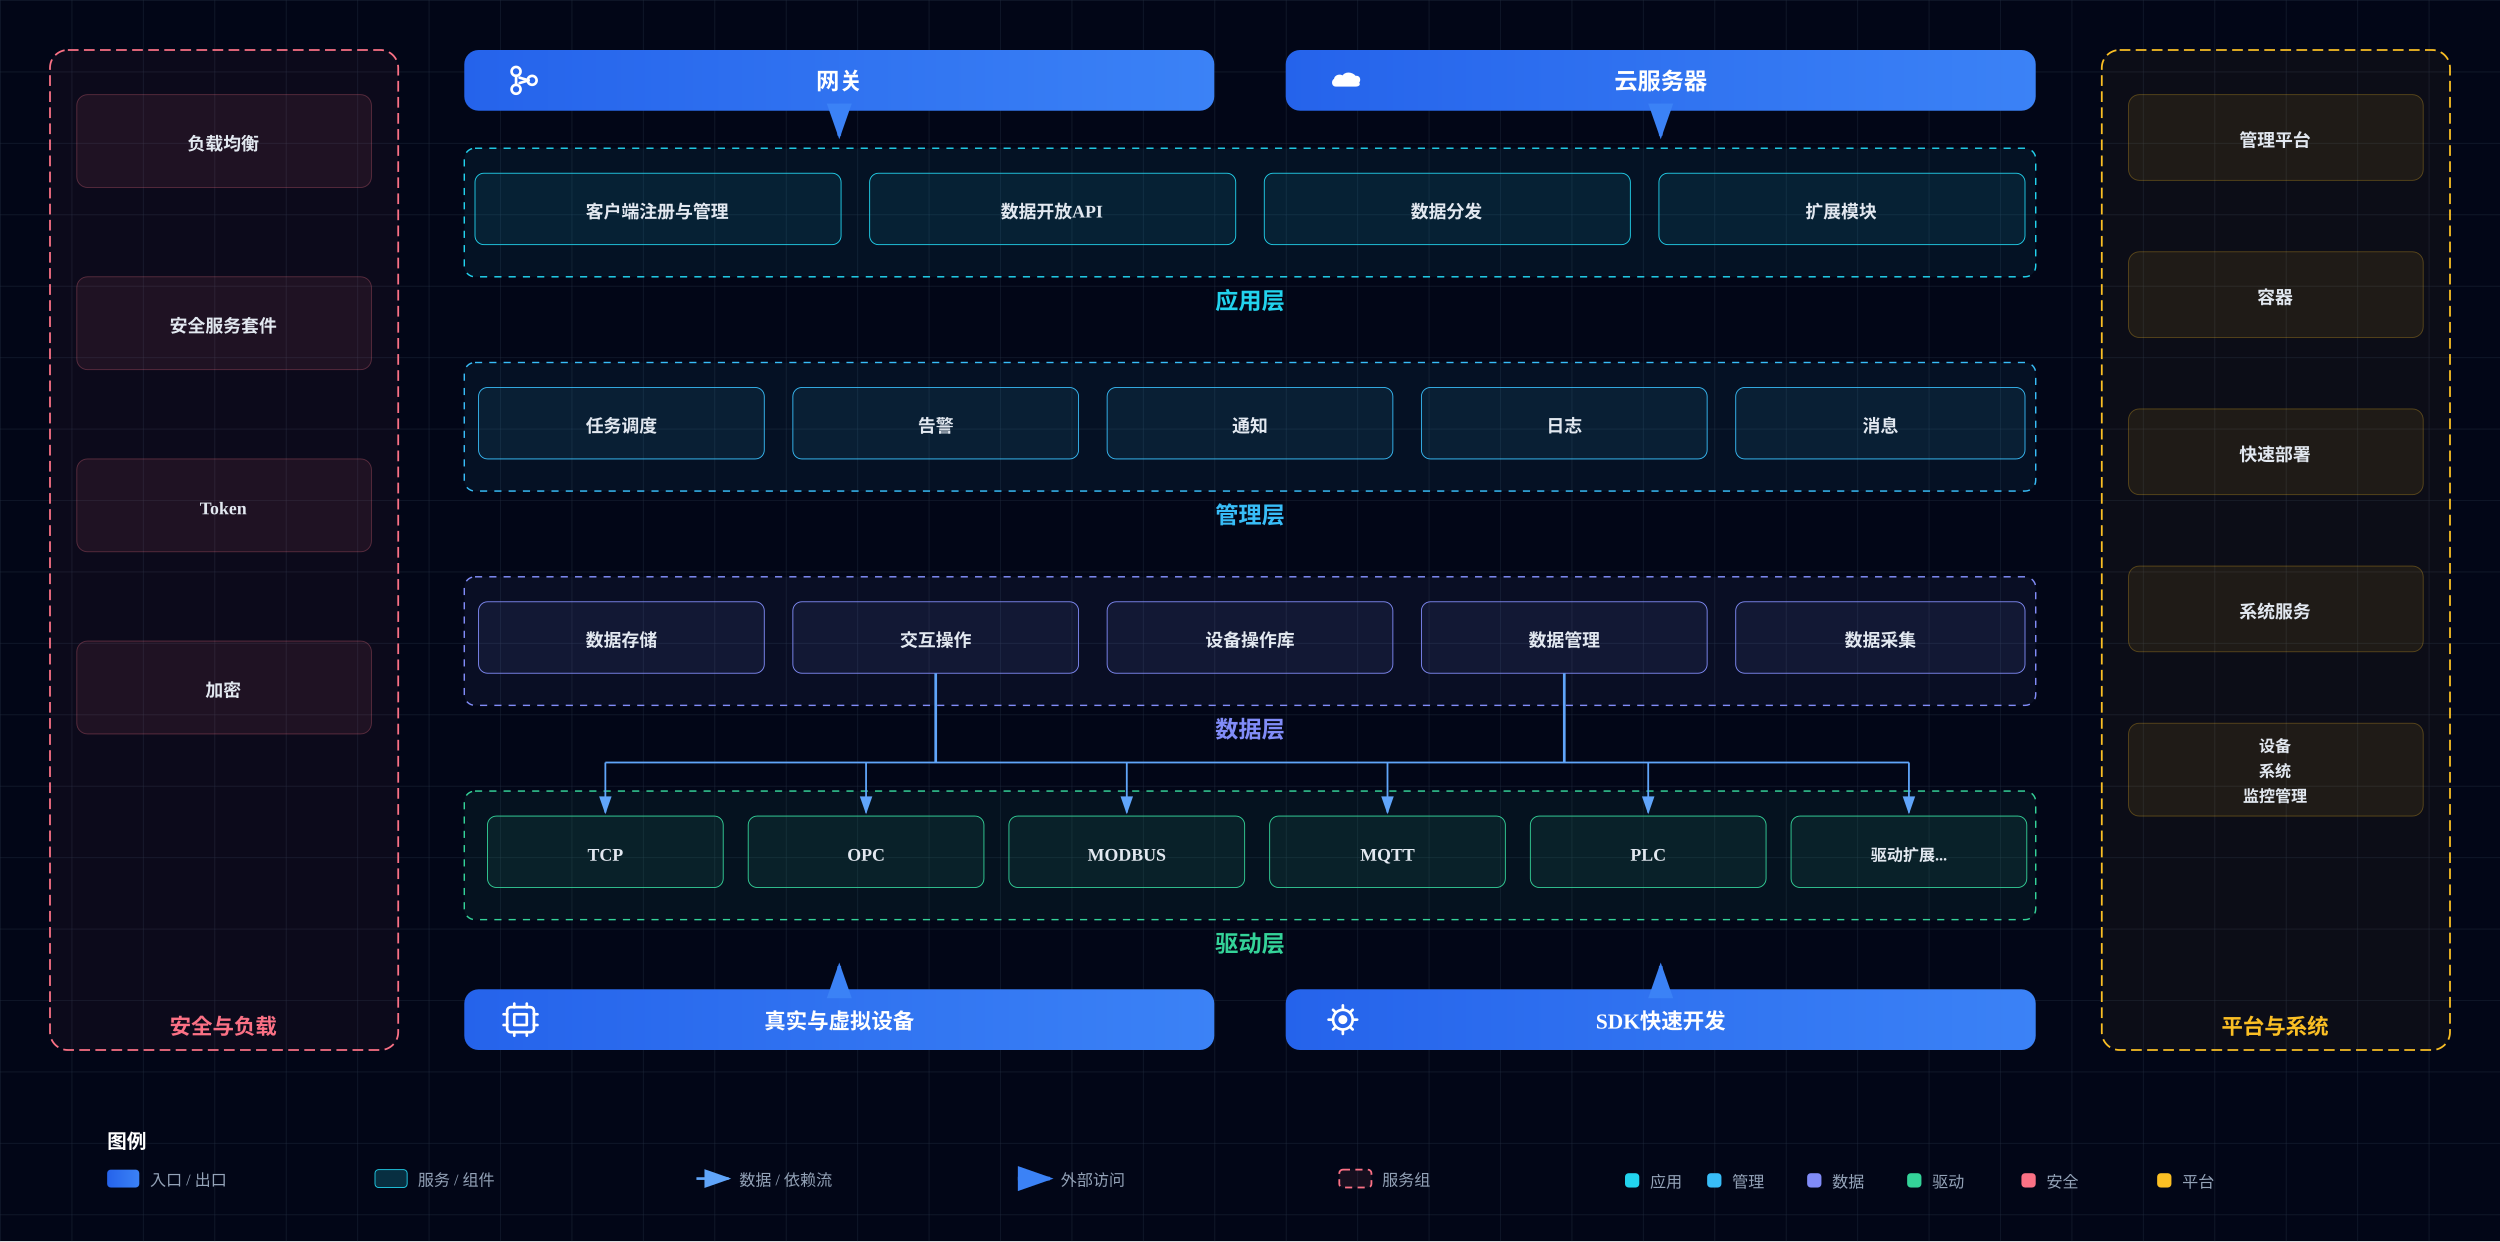
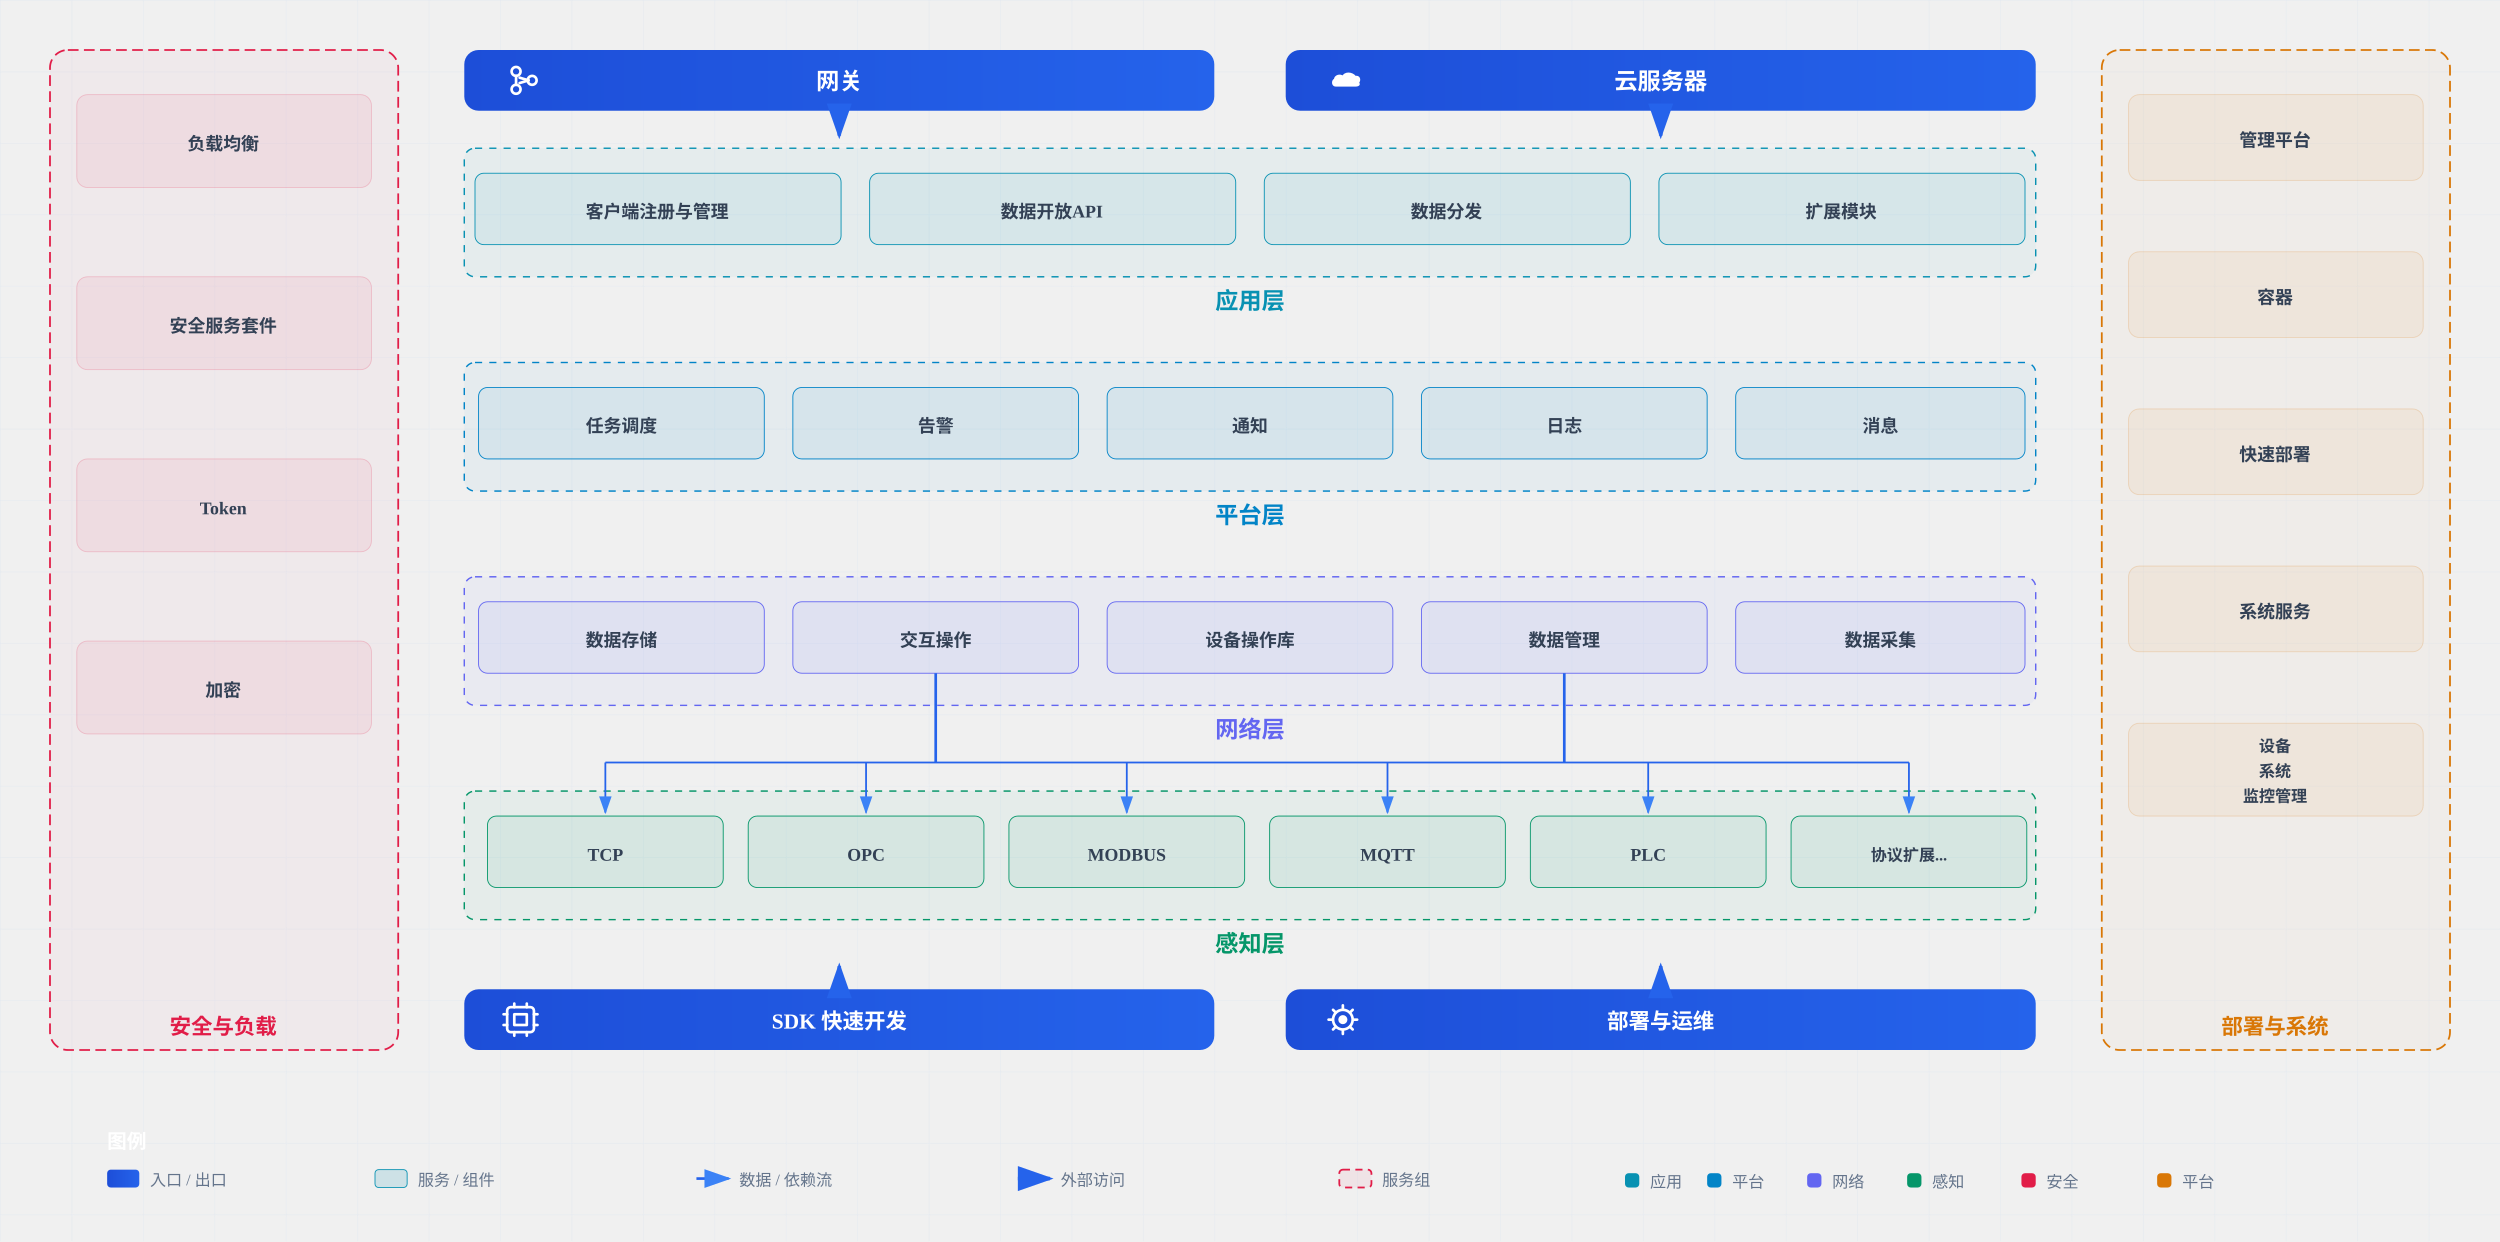
<svg xmlns="http://www.w3.org/2000/svg" viewBox="0 0 1400 695">
  <defs>
    <marker id="arrow-down" markerWidth="10" markerHeight="7" refX="9" refY="3.5" orient="auto">
+       <polygon points="0 0, 10 3.5, 0 7" fill="#2563eb" />
+     </marker>
+     <marker id="arrow-up" markerWidth="10" markerHeight="7" refX="9" refY="3.5" orient="auto">
+       <polygon points="0 0, 10 3.5, 0 7" fill="#2563eb" />
+     </marker>
+     <marker id="arrow-data" markerWidth="10" markerHeight="7" refX="9" refY="3.5" orient="auto">
      <polygon points="0 0, 10 3.5, 0 7" fill="#3b82f6" />
    </marker>
-     <marker id="arrow-up" markerWidth="10" markerHeight="7" refX="9" refY="3.5" orient="auto">
-       <polygon points="0 0, 10 3.5, 0 7" fill="#3b82f6" />
-     </marker>
-     <marker id="arrow-data" markerWidth="10" markerHeight="7" refX="9" refY="3.5" orient="auto">
-       <polygon points="0 0, 10 3.5, 0 7" fill="#60a5fa" />
-     </marker>
    <pattern id="grid" width="40" height="40" patternUnits="userSpaceOnUse">
-       <path d="M 40 0 L 0 0 0 40" fill="none" stroke="#1e293b" stroke-width="0.5" />
+       <path d="M 40 0 L 0 0 0 40" fill="none" stroke="#e2e8f0" stroke-width="0.5" />
    </pattern>
    <linearGradient id="banner-grad" x1="0%" y1="0%" x2="100%" y2="0%">
-       <stop offset="0%" stop-color="#2563eb" />
-       <stop offset="100%" stop-color="#3b82f6" />
+       <stop offset="0%" stop-color="#1d4ed8" />
+       <stop offset="100%" stop-color="#2563eb" />
    </linearGradient>
  </defs>
-   <rect width="100%" height="100%" fill="#020617" />
+   <rect width="100%" height="100%" fill="transparent" />
  <rect width="100%" height="100%" fill="url(#grid)" />
  <g transform="translate(0, -57)">
    <rect x="260" y="85" width="420" height="34" rx="8" fill="url(#banner-grad)" />
    <g transform="translate(282, 93)" fill="none" stroke="white" stroke-width="1.5" stroke-linecap="round" stroke-linejoin="round">
      <circle cx="7" cy="4" r="2.5" />
      <circle cx="7" cy="14" r="2.5" />
      <circle cx="16" cy="9" r="2.5" />
      <line x1="7" y1="6.5" x2="7" y2="11.5" />
      <line x1="9" y1="7.5" x2="14" y2="9" />
      <line x1="9" y1="10.5" x2="14" y2="9" />
    </g>
    <text x="470" y="107" fill="white" font-size="13" font-weight="700" text-anchor="middle">网关</text>
-     <line x1="470" y1="119" x2="470" y2="133" stroke="#3b82f6" stroke-width="2" marker-end="url(#arrow-down)" />
+     <line x1="470" y1="119" x2="470" y2="133" stroke="#2563eb" stroke-width="2" marker-end="url(#arrow-down)" />
    <rect x="720" y="85" width="420" height="34" rx="8" fill="url(#banner-grad)" />
    <g transform="translate(744, 93)" fill="white" stroke="white" stroke-width="1" stroke-linejoin="round">
      <path d="M4 12 C2 12 2 9 3.5 8.5 C3.5 6.5 6.5 5.5 8 7 C9 4.5 13 4.5 15 7 C17 6.5 18 8.5 16.5 10.5 C17.5 11 17 12 15 12 Z" />
    </g>
    <text x="930" y="107" fill="white" font-size="13" font-weight="700" text-anchor="middle">云服务器</text>
-     <line x1="930" y1="119" x2="930" y2="133" stroke="#3b82f6" stroke-width="2" marker-end="url(#arrow-down)" />
-     <rect x="28" y="85" width="195" height="560" rx="10" fill="rgba(251, 113, 133, 0.04)" stroke="#fb7185" stroke-width="1" stroke-dasharray="6,3" />
-     <rect x="43" y="110" width="165" height="52" rx="6" fill="rgba(251, 113, 133, 0.08)" stroke="rgba(251, 113, 133, 0.3)" stroke-width="0.5" />
-     <text x="125" y="141" fill="#e2e8f0" font-size="10" font-weight="600" text-anchor="middle">负载均衡</text>
-     <rect x="43" y="212" width="165" height="52" rx="6" fill="rgba(251, 113, 133, 0.08)" stroke="rgba(251, 113, 133, 0.3)" stroke-width="0.5" />
-     <text x="125" y="243" fill="#e2e8f0" font-size="10" font-weight="600" text-anchor="middle">安全服务套件
+     <line x1="930" y1="119" x2="930" y2="133" stroke="#2563eb" stroke-width="2" marker-end="url(#arrow-down)" />
+     <rect x="28" y="85" width="195" height="560" rx="10" fill="rgba(225, 29, 72, 0.03)" stroke="#e11d48" stroke-width="1" stroke-dasharray="6,3" />
+     <rect x="43" y="110" width="165" height="52" rx="6" fill="rgba(225, 29, 72, 0.06)" stroke="rgba(225, 29, 72, 0.2)" stroke-width="0.5" />
+     <text x="125" y="141" fill="#334155" font-size="10" font-weight="600" text-anchor="middle">负载均衡</text>
+     <rect x="43" y="212" width="165" height="52" rx="6" fill="rgba(225, 29, 72, 0.06)" stroke="rgba(225, 29, 72, 0.2)" stroke-width="0.5" />
+     <text x="125" y="243" fill="#334155" font-size="10" font-weight="600" text-anchor="middle">安全服务套件
        </text>
-     <rect x="43" y="314" width="165" height="52" rx="6" fill="rgba(251, 113, 133, 0.08)" stroke="rgba(251, 113, 133, 0.3)" stroke-width="0.5" />
-     <text x="125" y="345" fill="#e2e8f0" font-size="10" font-weight="600" text-anchor="middle">Token</text>
-     <rect x="43" y="416" width="165" height="52" rx="6" fill="rgba(251, 113, 133, 0.08)" stroke="rgba(251, 113, 133, 0.3)" stroke-width="0.5" />
-     <text x="125" y="447" fill="#e2e8f0" font-size="10" font-weight="600" text-anchor="middle">加密</text>
-     <text x="125" y="636" fill="#fb7185" font-size="12" font-weight="700" text-anchor="middle">安全与负载
+     <rect x="43" y="314" width="165" height="52" rx="6" fill="rgba(225, 29, 72, 0.06)" stroke="rgba(225, 29, 72, 0.2)" stroke-width="0.5" />
+     <text x="125" y="345" fill="#334155" font-size="10" font-weight="600" text-anchor="middle">Token</text>
+     <rect x="43" y="416" width="165" height="52" rx="6" fill="rgba(225, 29, 72, 0.06)" stroke="rgba(225, 29, 72, 0.2)" stroke-width="0.5" />
+     <text x="125" y="447" fill="#334155" font-size="10" font-weight="600" text-anchor="middle">加密</text>
+     <text x="125" y="636" fill="#e11d48" font-size="12" font-weight="700" text-anchor="middle">安全与负载
        </text>
-     <rect x="1177" y="85" width="195" height="560" rx="10" fill="rgba(251, 191, 36, 0.04)" stroke="#fbbf24" stroke-width="1" stroke-dasharray="6,3" />
-     <rect x="1192" y="110" width="165" height="48" rx="6" fill="rgba(251, 191, 36, 0.08)" stroke="rgba(251, 191, 36, 0.3)" stroke-width="0.5" />
-     <text x="1274" y="139" fill="#e2e8f0" font-size="10" font-weight="600" text-anchor="middle">管理平台
+     <rect x="1177" y="85" width="195" height="560" rx="10" fill="rgba(217, 119, 6, 0.03)" stroke="#d97706" stroke-width="1" stroke-dasharray="6,3" />
+     <rect x="1192" y="110" width="165" height="48" rx="6" fill="rgba(217, 119, 6, 0.06)" stroke="rgba(217, 119, 6, 0.2)" stroke-width="0.5" />
+     <text x="1274" y="139" fill="#334155" font-size="10" font-weight="600" text-anchor="middle">管理平台
        </text>
-     <rect x="1192" y="198" width="165" height="48" rx="6" fill="rgba(251, 191, 36, 0.08)" stroke="rgba(251, 191, 36, 0.3)" stroke-width="0.5" />
-     <text x="1274" y="227" fill="#e2e8f0" font-size="10" font-weight="600" text-anchor="middle">容器</text>
-     <rect x="1192" y="286" width="165" height="48" rx="6" fill="rgba(251, 191, 36, 0.08)" stroke="rgba(251, 191, 36, 0.3)" stroke-width="0.5" />
-     <text x="1274" y="315" fill="#e2e8f0" font-size="10" font-weight="600" text-anchor="middle">快速部署
+     <rect x="1192" y="198" width="165" height="48" rx="6" fill="rgba(217, 119, 6, 0.06)" stroke="rgba(217, 119, 6, 0.2)" stroke-width="0.5" />
+     <text x="1274" y="227" fill="#334155" font-size="10" font-weight="600" text-anchor="middle">容器</text>
+     <rect x="1192" y="286" width="165" height="48" rx="6" fill="rgba(217, 119, 6, 0.06)" stroke="rgba(217, 119, 6, 0.2)" stroke-width="0.5" />
+     <text x="1274" y="315" fill="#334155" font-size="10" font-weight="600" text-anchor="middle">快速部署
        </text>
-     <rect x="1192" y="374" width="165" height="48" rx="6" fill="rgba(251, 191, 36, 0.08)" stroke="rgba(251, 191, 36, 0.3)" stroke-width="0.5" />
-     <text x="1274" y="403" fill="#e2e8f0" font-size="10" font-weight="600" text-anchor="middle">系统服务
+     <rect x="1192" y="374" width="165" height="48" rx="6" fill="rgba(217, 119, 6, 0.06)" stroke="rgba(217, 119, 6, 0.2)" stroke-width="0.5" />
+     <text x="1274" y="403" fill="#334155" font-size="10" font-weight="600" text-anchor="middle">系统服务
        </text>
-     <rect x="1192" y="462" width="165" height="52" rx="6" fill="rgba(251, 191, 36, 0.08)" stroke="rgba(251, 191, 36, 0.3)" stroke-width="0.5" />
-     <text x="1274" y="478" fill="#e2e8f0" font-size="9" font-weight="600" text-anchor="middle">设备</text>
-     <text x="1274" y="492" fill="#e2e8f0" font-size="9" font-weight="600" text-anchor="middle">系统</text>
-     <text x="1274" y="506" fill="#e2e8f0" font-size="9" font-weight="600" text-anchor="middle">监控管理
+     <rect x="1192" y="462" width="165" height="52" rx="6" fill="rgba(217, 119, 6, 0.06)" stroke="rgba(217, 119, 6, 0.2)" stroke-width="0.5" />
+     <text x="1274" y="478" fill="#334155" font-size="9" font-weight="600" text-anchor="middle">设备</text>
+     <text x="1274" y="492" fill="#334155" font-size="9" font-weight="600" text-anchor="middle">系统</text>
+     <text x="1274" y="506" fill="#334155" font-size="9" font-weight="600" text-anchor="middle">监控管理
        </text>
-     <text x="1274" y="636" fill="#fbbf24" font-size="12" font-weight="700" text-anchor="middle">平台与系统
+     <text x="1274" y="636" fill="#d97706" font-size="12" font-weight="700" text-anchor="middle">部署与系统
        </text>
-     <rect x="260" y="140" width="880" height="72" rx="6" fill="rgba(34, 211, 238, 0.06)" stroke="#22d3ee" stroke-width="0.8" stroke-dasharray="4,4" />
-     <rect x="266" y="154" width="205" height="40" rx="5" fill="rgba(34, 211, 238, 0.08)" stroke="#22d3ee" stroke-width="0.5" />
-     <text x="368" y="179" fill="#e2e8f0" font-size="10" font-weight="600" text-anchor="middle">客户端注册与管理
+     <rect x="260" y="140" width="880" height="72" rx="6" fill="rgba(8, 145, 178, 0.05)" stroke="#0891b2" stroke-width="0.8" stroke-dasharray="4,4" />
+     <rect x="266" y="154" width="205" height="40" rx="5" fill="rgba(8, 145, 178, 0.07)" stroke="#0891b2" stroke-width="0.5" />
+     <text x="368" y="179" fill="#334155" font-size="10" font-weight="600" text-anchor="middle">客户端注册与管理
        </text>
-     <rect x="487" y="154" width="205" height="40" rx="5" fill="rgba(34, 211, 238, 0.08)" stroke="#22d3ee" stroke-width="0.5" />
-     <text x="589" y="179" fill="#e2e8f0" font-size="10" font-weight="600" text-anchor="middle">数据开放API</text>
-     <rect x="708" y="154" width="205" height="40" rx="5" fill="rgba(34, 211, 238, 0.08)" stroke="#22d3ee" stroke-width="0.5" />
-     <text x="810" y="179" fill="#e2e8f0" font-size="10" font-weight="600" text-anchor="middle">数据分发
+     <rect x="487" y="154" width="205" height="40" rx="5" fill="rgba(8, 145, 178, 0.07)" stroke="#0891b2" stroke-width="0.5" />
+     <text x="589" y="179" fill="#334155" font-size="10" font-weight="600" text-anchor="middle">数据开放API</text>
+     <rect x="708" y="154" width="205" height="40" rx="5" fill="rgba(8, 145, 178, 0.07)" stroke="#0891b2" stroke-width="0.5" />
+     <text x="810" y="179" fill="#334155" font-size="10" font-weight="600" text-anchor="middle">数据分发
        </text>
-     <rect x="929" y="154" width="205" height="40" rx="5" fill="rgba(34, 211, 238, 0.08)" stroke="#22d3ee" stroke-width="0.5" />
-     <text x="1031" y="179" fill="#e2e8f0" font-size="10" font-weight="600" text-anchor="middle">扩展模块
+     <rect x="929" y="154" width="205" height="40" rx="5" fill="rgba(8, 145, 178, 0.07)" stroke="#0891b2" stroke-width="0.5" />
+     <text x="1031" y="179" fill="#334155" font-size="10" font-weight="600" text-anchor="middle">扩展模块
        </text>
-     <text x="700" y="230" fill="#22d3ee" font-size="13" font-weight="700" text-anchor="middle">应用层
+     <text x="700" y="230" fill="#0891b2" font-size="13" font-weight="700" text-anchor="middle">应用层
        </text>
-     <rect x="260" y="260" width="880" height="72" rx="6" fill="rgba(56, 189, 248, 0.06)" stroke="#38bdf8" stroke-width="0.8" stroke-dasharray="4,4" />
-     <rect x="268" y="274" width="160" height="40" rx="5" fill="rgba(56, 189, 248, 0.08)" stroke="#38bdf8" stroke-width="0.5" />
-     <text x="348" y="299" fill="#e2e8f0" font-size="10" font-weight="600" text-anchor="middle">任务调度
+     <rect x="260" y="260" width="880" height="72" rx="6" fill="rgba(2, 132, 199, 0.05)" stroke="#0284c7" stroke-width="0.8" stroke-dasharray="4,4" />
+     <rect x="268" y="274" width="160" height="40" rx="5" fill="rgba(2, 132, 199, 0.07)" stroke="#0284c7" stroke-width="0.5" />
+     <text x="348" y="299" fill="#334155" font-size="10" font-weight="600" text-anchor="middle">任务调度
        </text>
-     <rect x="444" y="274" width="160" height="40" rx="5" fill="rgba(56, 189, 248, 0.08)" stroke="#38bdf8" stroke-width="0.5" />
-     <text x="524" y="299" fill="#e2e8f0" font-size="10" font-weight="600" text-anchor="middle">告警</text>
-     <rect x="620" y="274" width="160" height="40" rx="5" fill="rgba(56, 189, 248, 0.08)" stroke="#38bdf8" stroke-width="0.5" />
-     <text x="700" y="299" fill="#e2e8f0" font-size="10" font-weight="600" text-anchor="middle">通知</text>
-     <rect x="796" y="274" width="160" height="40" rx="5" fill="rgba(56, 189, 248, 0.08)" stroke="#38bdf8" stroke-width="0.5" />
-     <text x="876" y="299" fill="#e2e8f0" font-size="10" font-weight="600" text-anchor="middle">日志</text>
-     <rect x="972" y="274" width="162" height="40" rx="5" fill="rgba(56, 189, 248, 0.08)" stroke="#38bdf8" stroke-width="0.5" />
-     <text x="1053" y="299" fill="#e2e8f0" font-size="10" font-weight="600" text-anchor="middle">消息</text>
-     <text x="700" y="350" fill="#38bdf8" font-size="13" font-weight="700" text-anchor="middle">管理层
+     <rect x="444" y="274" width="160" height="40" rx="5" fill="rgba(2, 132, 199, 0.07)" stroke="#0284c7" stroke-width="0.5" />
+     <text x="524" y="299" fill="#334155" font-size="10" font-weight="600" text-anchor="middle">告警</text>
+     <rect x="620" y="274" width="160" height="40" rx="5" fill="rgba(2, 132, 199, 0.07)" stroke="#0284c7" stroke-width="0.5" />
+     <text x="700" y="299" fill="#334155" font-size="10" font-weight="600" text-anchor="middle">通知</text>
+     <rect x="796" y="274" width="160" height="40" rx="5" fill="rgba(2, 132, 199, 0.07)" stroke="#0284c7" stroke-width="0.5" />
+     <text x="876" y="299" fill="#334155" font-size="10" font-weight="600" text-anchor="middle">日志</text>
+     <rect x="972" y="274" width="162" height="40" rx="5" fill="rgba(2, 132, 199, 0.07)" stroke="#0284c7" stroke-width="0.5" />
+     <text x="1053" y="299" fill="#334155" font-size="10" font-weight="600" text-anchor="middle">消息</text>
+     <text x="700" y="350" fill="#0284c7" font-size="13" font-weight="700" text-anchor="middle">平台层</text>
+     <rect x="260" y="380" width="880" height="72" rx="6" fill="rgba(99, 102, 241, 0.05)" stroke="#6366f1" stroke-width="0.8" stroke-dasharray="4,4" />
+     <rect x="268" y="394" width="160" height="40" rx="5" fill="rgba(99, 102, 241, 0.07)" stroke="#6366f1" stroke-width="0.5" />
+     <text x="348" y="419" fill="#334155" font-size="10" font-weight="600" text-anchor="middle">数据存储</text>
+     <rect x="444" y="394" width="160" height="40" rx="5" fill="rgba(99, 102, 241, 0.07)" stroke="#6366f1" stroke-width="0.5" />
+     <text x="524" y="419" fill="#334155" font-size="10" font-weight="600" text-anchor="middle">交互操作
        </text>
-     <rect x="260" y="380" width="880" height="72" rx="6" fill="rgba(129, 140, 248, 0.06)" stroke="#818cf8" stroke-width="0.8" stroke-dasharray="4,4" />
-     <rect x="268" y="394" width="160" height="40" rx="5" fill="rgba(129, 140, 248, 0.08)" stroke="#818cf8" stroke-width="0.5" />
-     <text x="348" y="419" fill="#e2e8f0" font-size="10" font-weight="600" text-anchor="middle">数据存储</text>
-     <rect x="444" y="394" width="160" height="40" rx="5" fill="rgba(129, 140, 248, 0.08)" stroke="#818cf8" stroke-width="0.5" />
-     <text x="524" y="419" fill="#e2e8f0" font-size="10" font-weight="600" text-anchor="middle">交互操作
+     <rect x="620" y="394" width="160" height="40" rx="5" fill="rgba(99, 102, 241, 0.07)" stroke="#6366f1" stroke-width="0.5" />
+     <text x="700" y="419" fill="#334155" font-size="10" font-weight="600" text-anchor="middle">设备操作库
        </text>
-     <rect x="620" y="394" width="160" height="40" rx="5" fill="rgba(129, 140, 248, 0.08)" stroke="#818cf8" stroke-width="0.5" />
-     <text x="700" y="419" fill="#e2e8f0" font-size="10" font-weight="600" text-anchor="middle">设备操作库
+     <rect x="796" y="394" width="160" height="40" rx="5" fill="rgba(99, 102, 241, 0.07)" stroke="#6366f1" stroke-width="0.5" />
+     <text x="876" y="419" fill="#334155" font-size="10" font-weight="600" text-anchor="middle">数据管理</text>
+     <rect x="972" y="394" width="162" height="40" rx="5" fill="rgba(99, 102, 241, 0.07)" stroke="#6366f1" stroke-width="0.5" />
+     <text x="1053" y="419" fill="#334155" font-size="10" font-weight="600" text-anchor="middle">数据采集</text>
+     <text x="700" y="470" fill="#6366f1" font-size="13" font-weight="700" text-anchor="middle">网络层</text>
+     <rect x="260" y="500" width="880" height="72" rx="6" fill="rgba(5, 150, 105, 0.05)" stroke="#059669" stroke-width="0.8" stroke-dasharray="4,4" />
+     <rect x="273" y="514" width="132" height="40" rx="5" fill="rgba(5, 150, 105, 0.07)" stroke="#059669" stroke-width="0.5" />
+     <text x="339" y="539" fill="#334155" font-size="10" font-weight="600" text-anchor="middle">TCP</text>
+     <rect x="419" y="514" width="132" height="40" rx="5" fill="rgba(5, 150, 105, 0.07)" stroke="#059669" stroke-width="0.5" />
+     <text x="485" y="539" fill="#334155" font-size="10" font-weight="600" text-anchor="middle">OPC</text>
+     <rect x="565" y="514" width="132" height="40" rx="5" fill="rgba(5, 150, 105, 0.07)" stroke="#059669" stroke-width="0.5" />
+     <text x="631" y="539" fill="#334155" font-size="10" font-weight="600" text-anchor="middle">MODBUS</text>
+     <rect x="711" y="514" width="132" height="40" rx="5" fill="rgba(5, 150, 105, 0.07)" stroke="#059669" stroke-width="0.5" />
+     <text x="777" y="539" fill="#334155" font-size="10" font-weight="600" text-anchor="middle">MQTT</text>
+     <rect x="857" y="514" width="132" height="40" rx="5" fill="rgba(5, 150, 105, 0.07)" stroke="#059669" stroke-width="0.5" />
+     <text x="923" y="539" fill="#334155" font-size="10" font-weight="600" text-anchor="middle">PLC</text>
+     <rect x="1003" y="514" width="132" height="40" rx="5" fill="rgba(5, 150, 105, 0.07)" stroke="#059669" stroke-width="0.5" />
+     <text x="1069" y="539" fill="#334155" font-size="9" font-weight="600" text-anchor="middle">协议扩展...
        </text>
-     <rect x="796" y="394" width="160" height="40" rx="5" fill="rgba(129, 140, 248, 0.08)" stroke="#818cf8" stroke-width="0.5" />
-     <text x="876" y="419" fill="#e2e8f0" font-size="10" font-weight="600" text-anchor="middle">数据管理</text>
-     <rect x="972" y="394" width="162" height="40" rx="5" fill="rgba(129, 140, 248, 0.08)" stroke="#818cf8" stroke-width="0.5" />
-     <text x="1053" y="419" fill="#e2e8f0" font-size="10" font-weight="600" text-anchor="middle">数据采集</text>
-     <text x="700" y="470" fill="#818cf8" font-size="13" font-weight="700" text-anchor="middle">数据层</text>
-     <rect x="260" y="500" width="880" height="72" rx="6" fill="rgba(52, 211, 153, 0.06)" stroke="#34d399" stroke-width="0.8" stroke-dasharray="4,4" />
-     <rect x="273" y="514" width="132" height="40" rx="5" fill="rgba(52, 211, 153, 0.08)" stroke="#34d399" stroke-width="0.5" />
-     <text x="339" y="539" fill="#e2e8f0" font-size="10" font-weight="600" text-anchor="middle">TCP</text>
-     <rect x="419" y="514" width="132" height="40" rx="5" fill="rgba(52, 211, 153, 0.08)" stroke="#34d399" stroke-width="0.5" />
-     <text x="485" y="539" fill="#e2e8f0" font-size="10" font-weight="600" text-anchor="middle">OPC</text>
-     <rect x="565" y="514" width="132" height="40" rx="5" fill="rgba(52, 211, 153, 0.08)" stroke="#34d399" stroke-width="0.5" />
-     <text x="631" y="539" fill="#e2e8f0" font-size="10" font-weight="600" text-anchor="middle">MODBUS</text>
-     <rect x="711" y="514" width="132" height="40" rx="5" fill="rgba(52, 211, 153, 0.08)" stroke="#34d399" stroke-width="0.5" />
-     <text x="777" y="539" fill="#e2e8f0" font-size="10" font-weight="600" text-anchor="middle">MQTT</text>
-     <rect x="857" y="514" width="132" height="40" rx="5" fill="rgba(52, 211, 153, 0.08)" stroke="#34d399" stroke-width="0.5" />
-     <text x="923" y="539" fill="#e2e8f0" font-size="10" font-weight="600" text-anchor="middle">PLC</text>
-     <rect x="1003" y="514" width="132" height="40" rx="5" fill="rgba(52, 211, 153, 0.08)" stroke="#34d399" stroke-width="0.5" />
-     <text x="1069" y="539" fill="#e2e8f0" font-size="9" font-weight="600" text-anchor="middle">驱动扩展...
-         </text>
-     <text x="700" y="590" fill="#34d399" font-size="13" font-weight="700" text-anchor="middle">驱动层</text>
-     <line x1="524" y1="434" x2="524" y2="484" stroke="#60a5fa" stroke-width="1.5" />
-     <line x1="876" y1="434" x2="876" y2="484" stroke="#60a5fa" stroke-width="1.5" />
-     <line x1="339" y1="484" x2="1069" y2="484" stroke="#60a5fa" stroke-width="1" />
-     <line x1="339" y1="484" x2="339" y2="512" stroke="#60a5fa" stroke-width="1" marker-end="url(#arrow-data)" />
-     <line x1="485" y1="484" x2="485" y2="512" stroke="#60a5fa" stroke-width="1" marker-end="url(#arrow-data)" />
-     <line x1="631" y1="484" x2="631" y2="512" stroke="#60a5fa" stroke-width="1" marker-end="url(#arrow-data)" />
-     <line x1="777" y1="484" x2="777" y2="512" stroke="#60a5fa" stroke-width="1" marker-end="url(#arrow-data)" />
-     <line x1="923" y1="484" x2="923" y2="512" stroke="#60a5fa" stroke-width="1" marker-end="url(#arrow-data)" />
-     <line x1="1069" y1="484" x2="1069" y2="512" stroke="#60a5fa" stroke-width="1" marker-end="url(#arrow-data)" />
+     <text x="700" y="590" fill="#059669" font-size="13" font-weight="700" text-anchor="middle">感知层</text>
+     <line x1="524" y1="434" x2="524" y2="484" stroke="#2563eb" stroke-width="1.5" />
+     <line x1="876" y1="434" x2="876" y2="484" stroke="#2563eb" stroke-width="1.5" />
+     <line x1="339" y1="484" x2="1069" y2="484" stroke="#2563eb" stroke-width="1" />
+     <line x1="339" y1="484" x2="339" y2="512" stroke="#2563eb" stroke-width="1" marker-end="url(#arrow-data)" />
+     <line x1="485" y1="484" x2="485" y2="512" stroke="#2563eb" stroke-width="1" marker-end="url(#arrow-data)" />
+     <line x1="631" y1="484" x2="631" y2="512" stroke="#2563eb" stroke-width="1" marker-end="url(#arrow-data)" />
+     <line x1="777" y1="484" x2="777" y2="512" stroke="#2563eb" stroke-width="1" marker-end="url(#arrow-data)" />
+     <line x1="923" y1="484" x2="923" y2="512" stroke="#2563eb" stroke-width="1" marker-end="url(#arrow-data)" />
+     <line x1="1069" y1="484" x2="1069" y2="512" stroke="#2563eb" stroke-width="1" marker-end="url(#arrow-data)" />
    <rect x="260" y="611" width="420" height="34" rx="8" fill="url(#banner-grad)" />
    <g transform="translate(282, 619)" fill="none" stroke="white" stroke-width="1.5" stroke-linecap="round" stroke-linejoin="round">
      <rect x="2" y="2" width="15" height="14" rx="2" />
      <rect x="6" y="6" width="7" height="6" />
      <line x1="2" y1="6" x2="0" y2="6" />
      <line x1="2" y1="12" x2="0" y2="12" />
      <line x1="17" y1="6" x2="19" y2="6" />
      <line x1="17" y1="12" x2="19" y2="12" />
      <line x1="6" y1="2" x2="6" y2="0" />
      <line x1="13" y1="2" x2="13" y2="0" />
      <line x1="6" y1="16" x2="6" y2="18" />
      <line x1="13" y1="16" x2="13" y2="18" />
    </g>
-     <text x="470" y="633" fill="white" font-size="12" font-weight="700" text-anchor="middle">真实与虚拟设备
+     <text x="470" y="633" fill="white" font-size="12" font-weight="700" text-anchor="middle">SDK 快速开发
        </text>
-     <line x1="470" y1="611" x2="470" y2="598" stroke="#3b82f6" stroke-width="2" marker-end="url(#arrow-up)" />
+     <line x1="470" y1="611" x2="470" y2="598" stroke="#2563eb" stroke-width="2" marker-end="url(#arrow-up)" />
    <rect x="720" y="611" width="420" height="34" rx="8" fill="url(#banner-grad)" />
    <g transform="translate(742, 619)" fill="none" stroke="white" stroke-width="1.5" stroke-linecap="round" stroke-linejoin="round">
      <circle cx="10" cy="9" r="5.5" />
      <circle cx="10" cy="9" r="1.8" fill="white" />
      <line x1="10" y1="1" x2="10" y2="3" />
      <line x1="10" y1="15" x2="10" y2="17" />
      <line x1="2" y1="9" x2="4" y2="9" />
      <line x1="16" y1="9" x2="18" y2="9" />
      <line x1="4.5" y1="3.5" x2="6" y2="5" />
      <line x1="14" y1="13" x2="15.5" y2="14.5" />
      <line x1="15.5" y1="3.5" x2="14" y2="5" />
      <line x1="6" y1="13" x2="4.5" y2="14.5" />
    </g>
-     <text x="930" y="633" fill="white" font-size="12" font-weight="700" text-anchor="middle">SDK快速开发
+     <text x="930" y="633" fill="white" font-size="12" font-weight="700" text-anchor="middle">部署与运维
        </text>
-     <line x1="930" y1="611" x2="930" y2="598" stroke="#3b82f6" stroke-width="2" marker-end="url(#arrow-up)" />
+     <line x1="930" y1="611" x2="930" y2="598" stroke="#2563eb" stroke-width="2" marker-end="url(#arrow-up)" />
    <text x="60" y="700" fill="white" font-size="11" font-weight="700">图例</text>
    <rect x="60" y="712" width="18" height="10" rx="2" fill="url(#banner-grad)" />
-     <text x="84" y="721" fill="#94a3b8" font-size="9">入口 / 出口</text>
-     <rect x="210" y="712" width="18" height="10" rx="2" fill="rgba(34, 211, 238, 0.2)" stroke="#22d3ee" stroke-width="0.5" />
-     <text x="234" y="721" fill="#94a3b8" font-size="9">服务 / 组件</text>
-     <line x1="390" y1="717" x2="408" y2="717" stroke="#60a5fa" stroke-width="1.5" marker-end="url(#arrow-data)" />
-     <text x="414" y="721" fill="#94a3b8" font-size="9">数据 / 依赖流</text>
-     <line x1="570" y1="717" x2="588" y2="717" stroke="#3b82f6" stroke-width="2" marker-end="url(#arrow-down)" />
-     <text x="594" y="721" fill="#94a3b8" font-size="9">外部访问</text>
-     <rect x="750" y="712" width="18" height="10" rx="2" fill="rgba(251, 113, 133, 0.08)" stroke="#fb7185" stroke-width="1" stroke-dasharray="4,3" />
-     <text x="774" y="721" fill="#94a3b8" font-size="9">服务组</text>
-     <rect x="910" y="714" width="8" height="8" rx="2" fill="#22d3ee" />
-     <text x="924" y="722" fill="#94a3b8" font-size="9">应用</text>
-     <rect x="956" y="714" width="8" height="8" rx="2" fill="#38bdf8" />
-     <text x="970" y="722" fill="#94a3b8" font-size="9">管理</text>
-     <rect x="1012" y="714" width="8" height="8" rx="2" fill="#818cf8" />
-     <text x="1026" y="722" fill="#94a3b8" font-size="9">数据</text>
-     <rect x="1068" y="714" width="8" height="8" rx="2" fill="#34d399" />
-     <text x="1082" y="722" fill="#94a3b8" font-size="9">驱动</text>
-     <rect x="1132" y="714" width="8" height="8" rx="2" fill="#fb7185" />
-     <text x="1146" y="722" fill="#94a3b8" font-size="9">安全</text>
-     <rect x="1208" y="714" width="8" height="8" rx="2" fill="#fbbf24" />
-     <text x="1222" y="722" fill="#94a3b8" font-size="9">平台</text>
+     <text x="84" y="721" fill="#64748b" font-size="9">入口 / 出口</text>
+     <rect x="210" y="712" width="18" height="10" rx="2" fill="rgba(8, 145, 178, 0.15)" stroke="#0891b2" stroke-width="0.5" />
+     <text x="234" y="721" fill="#64748b" font-size="9">服务 / 组件</text>
+     <line x1="390" y1="717" x2="408" y2="717" stroke="#2563eb" stroke-width="1.5" marker-end="url(#arrow-data)" />
+     <text x="414" y="721" fill="#64748b" font-size="9">数据 / 依赖流</text>
+     <line x1="570" y1="717" x2="588" y2="717" stroke="#2563eb" stroke-width="2" marker-end="url(#arrow-down)" />
+     <text x="594" y="721" fill="#64748b" font-size="9">外部访问</text>
+     <rect x="750" y="712" width="18" height="10" rx="2" fill="rgba(225, 29, 72, 0.06)" stroke="#e11d48" stroke-width="1" stroke-dasharray="4,3" />
+     <text x="774" y="721" fill="#64748b" font-size="9">服务组</text>
+     <rect x="910" y="714" width="8" height="8" rx="2" fill="#0891b2" />
+     <text x="924" y="722" fill="#64748b" font-size="9">应用</text>
+     <rect x="956" y="714" width="8" height="8" rx="2" fill="#0284c7" />
+     <text x="970" y="722" fill="#64748b" font-size="9">平台</text>
+     <rect x="1012" y="714" width="8" height="8" rx="2" fill="#6366f1" />
+     <text x="1026" y="722" fill="#64748b" font-size="9">网络</text>
+     <rect x="1068" y="714" width="8" height="8" rx="2" fill="#059669" />
+     <text x="1082" y="722" fill="#64748b" font-size="9">感知</text>
+     <rect x="1132" y="714" width="8" height="8" rx="2" fill="#e11d48" />
+     <text x="1146" y="722" fill="#64748b" font-size="9">安全</text>
+     <rect x="1208" y="714" width="8" height="8" rx="2" fill="#d97706" />
+     <text x="1222" y="722" fill="#64748b" font-size="9">平台</text>
  </g>
</svg>
